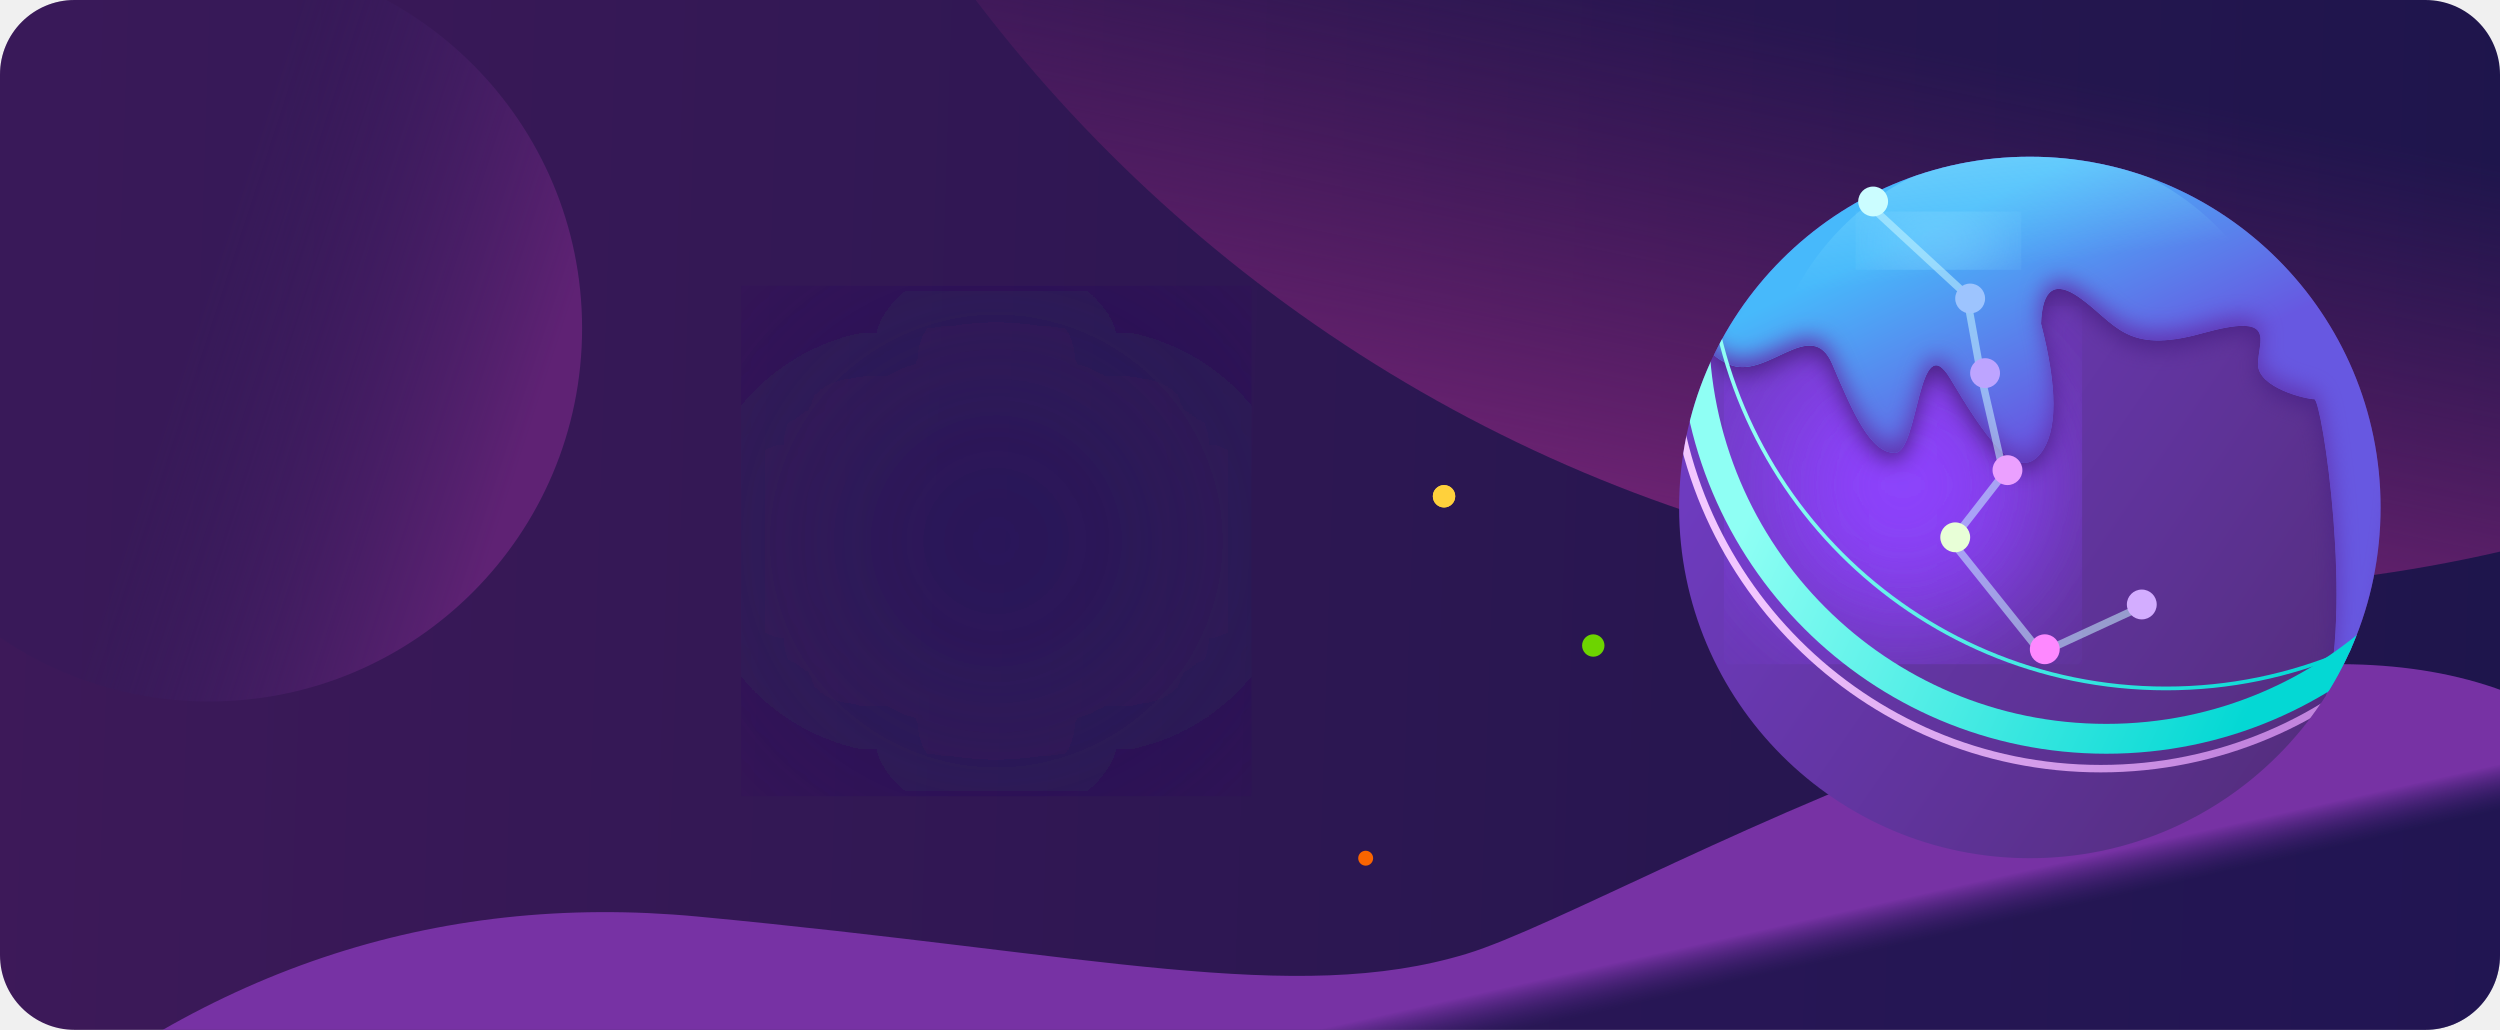
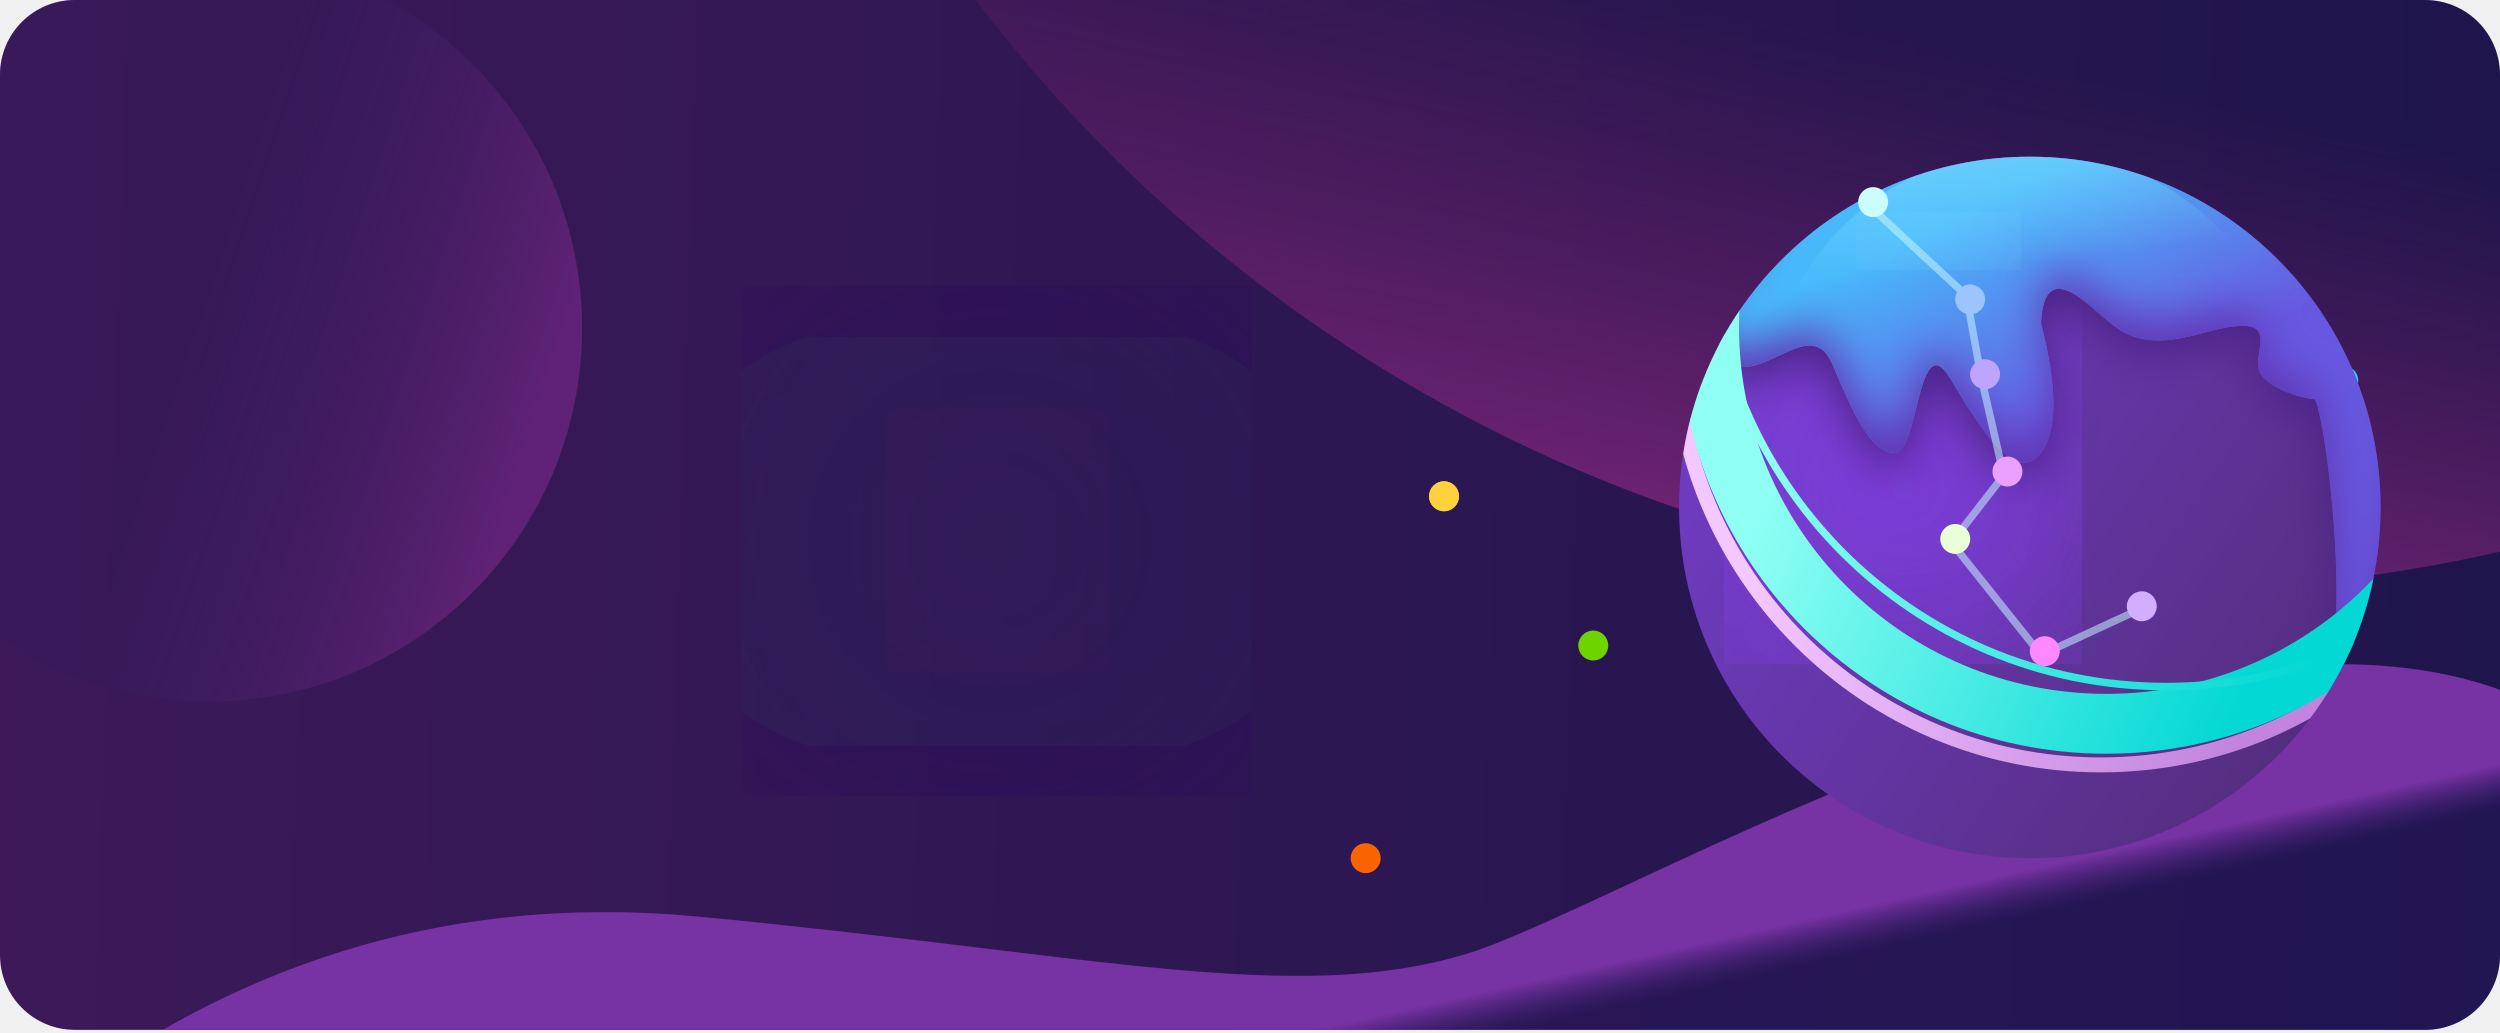
- <svg xmlns="http://www.w3.org/2000/svg" xmlns:xlink="http://www.w3.org/1999/xlink" width="335" height="138" viewBox="0 0 335 138">
+ <svg xmlns="http://www.w3.org/2000/svg" xmlns:xlink="http://www.w3.org/1999/xlink" width="167px" height="69px" viewBox="0 0 167 69" version="1.1">
  <defs>
-     <linearGradient id="b" x1="100%" x2="0%" y1="51.316%" y2="50%">
-       <stop offset="0%" stop-color="#1E154C" />
-       <stop offset="100%" stop-color="#3D1959" />
+     <linearGradient x1="100%" y1="51.316%" x2="0%" y2="50%" id="linearGradient-1">
+       <stop stop-color="#1E154C" offset="0%" />
+       <stop stop-color="#3D1959" offset="100%" />
    </linearGradient>
-     <rect id="a" width="335" height="138" rx="10" />
-     <linearGradient id="c" x1="94.78%" x2="50%" y1="58.59%" y2="43.995%">
-       <stop offset="0%" stop-color="#5F2274" />
-       <stop offset="100%" stop-color="#301B5A" stop-opacity=".269" />
+     <rect id="path-2" x="0" y="0" width="167" height="68.794" rx="5" />
+     <linearGradient x1="94.78%" y1="58.59%" x2="50%" y2="43.995%" id="linearGradient-4">
+       <stop stop-color="#5F2274" offset="0%" />
+       <stop stop-color="#301B5A" stop-opacity="0.269" offset="100%" />
    </linearGradient>
-     <filter id="e" width="373.7%" height="373.7%" x="-136.8%" y="-136.8%" filterUnits="objectBoundingBox">
-       <feGaussianBlur in="SourceGraphic" stdDeviation="26" />
+     <filter x="-274.5%" y="-274.5%" width="649.0%" height="649.0%" filterUnits="objectBoundingBox" id="filter-5">
+       <feGaussianBlur stdDeviation="26" in="SourceGraphic" />
    </filter>
-     <linearGradient id="f" x1="42.005%" x2="38.322%" y1="81.821%" y2="100%">
-       <stop offset="0%" stop-color="#681E65" stop-opacity="0" />
-       <stop offset="100%" stop-color="#732477" />
+     <linearGradient x1="42.005%" y1="81.821%" x2="38.322%" y2="100%" id="linearGradient-6">
+       <stop stop-color="#681E65" stop-opacity="0" offset="0%" />
+       <stop stop-color="#732477" offset="100%" />
    </linearGradient>
-     <linearGradient id="g" x1="51.33%" x2="54.406%" y1="47.661%" y2="51.203%">
-       <stop offset="0%" stop-color="#7732A4" />
-       <stop offset="100%" stop-color="#26175C" stop-opacity=".369" />
+     <linearGradient x1="51.33%" y1="47.661%" x2="54.406%" y2="51.203%" id="linearGradient-7">
+       <stop stop-color="#7732A4" offset="0%" />
+       <stop stop-color="#26175C" stop-opacity="0.369" offset="100%" />
    </linearGradient>
-     <linearGradient id="i" x1="5.939%" x2="87.23%" y1="27.946%" y2="83.748%">
-       <stop offset="0%" stop-color="#703CC4" />
-       <stop offset="100%" stop-color="#552E80" />
+     <linearGradient x1="5.939%" y1="27.946%" x2="87.23%" y2="83.748%" id="linearGradient-8">
+       <stop stop-color="#703CC4" offset="0%" />
+       <stop stop-color="#552E80" offset="100%" />
    </linearGradient>
-     <circle id="h" cx="47" cy="47" r="47" />
-     <filter id="j" width="235%" height="235%" x="-67.5%" y="-67.5%" filterUnits="objectBoundingBox">
-       <feGaussianBlur in="SourceGraphic" stdDeviation="9" />
+     <circle id="path-9" cx="23.43" cy="23.43" r="23.43" />
+     <filter x="-135.4%" y="-135.4%" width="370.8%" height="370.8%" filterUnits="objectBoundingBox" id="filter-11">
+       <feGaussianBlur stdDeviation="9" in="SourceGraphic" />
    </filter>
-     <linearGradient id="n" x1="37.714%" x2="54.016%" y1="13.313%" y2="45.011%">
-       <stop offset="0%" stop-color="#47B9FB" />
-       <stop offset="100%" stop-color="#6758E1" />
+     <linearGradient x1="37.714%" y1="13.313%" x2="54.016%" y2="45.011%" id="linearGradient-12">
+       <stop stop-color="#47B9FB" offset="0%" />
+       <stop stop-color="#6758E1" offset="100%" />
    </linearGradient>
-     <path id="m" d="M6.645 27.814c5.098 2.256 11.065-6.633 13.888 0 2.822 6.634 5.113 11.87 8.357 11.87 3.243 0 3.111-17.164 7.441-9.952 4.33 7.212 8.849 14.33 12.174 9.952 2.217-2.919 2.217-8.692 0-17.32.16-4.65 1.875-5.812 5.148-3.487 4.909 3.488 6.152 7.654 16.406 4.796 10.253-2.859 7.509.963 7.509 4.141 0 3.179 6.495 4.684 7.539 4.684 1.043 0 5.405 28.952 1.167 41.248-4.238 12.296 4.326 9.137 4.326 4.568 0-4.568 15.576-53.502-3.14-62.622-9.892-7.378.738-8.106-7.838-10.894C73.904 2.94 66.875-.16 58.534-4.5L19.017-1.686l-14.304 22.5c-2.11 3.163-1.467 5.497 1.932 7z" />
-     <filter id="l" width="110.7%" height="111.5%" x="-5.4%" y="-4.6%" filterUnits="objectBoundingBox">
-       <feOffset dy="1" in="SourceAlpha" result="shadowOffsetOuter1" />
-       <feGaussianBlur in="shadowOffsetOuter1" result="shadowBlurOuter1" stdDeviation="1.5" />
-       <feColorMatrix in="shadowBlurOuter1" values="0 0 0 0 0.298 0 0 0 0 0.141 0 0 0 0 0.533 0 0 0 1 0" />
+     <path d="M3.313,13.866 C5.854,14.99 8.828,10.559 10.236,13.866 C11.643,17.173 12.785,19.783 14.402,19.783 C16.019,19.783 15.953,11.226 18.111,14.822 C20.27,18.417 22.522,21.965 24.18,19.783 C25.285,18.328 25.285,15.45 24.18,11.149 C24.26,8.831 25.115,8.251 26.746,9.41 C29.193,11.149 29.813,13.226 34.925,11.801 C40.036,10.376 38.668,12.281 38.668,13.866 C38.668,15.45 41.906,16.201 42.426,16.201 C42.947,16.201 45.121,30.633 43.008,36.763 C40.896,42.893 45.165,41.318 45.165,39.04 C45.165,36.763 52.929,12.369 43.6,7.823 C38.668,4.145 43.967,3.782 39.692,2.392 C36.842,1.465 33.338,-0.08 29.18,-2.243 L9.48,-0.84 L2.349,10.376 C1.297,11.953 1.618,13.116 3.313,13.866 Z" id="path-13" />
+     <filter x="-10.8%" y="-9.2%" width="121.5%" height="123.1%" filterUnits="objectBoundingBox" id="filter-14">
+       <feOffset dx="0" dy="1" in="SourceAlpha" result="shadowOffsetOuter1" />
+       <feGaussianBlur stdDeviation="1.5" in="shadowOffsetOuter1" result="shadowBlurOuter1" />
+       <feColorMatrix values="0 0 0 0 0.298   0 0 0 0 0.141   0 0 0 0 0.533  0 0 0 1 0" type="matrix" in="shadowBlurOuter1" />
    </filter>
-     <filter id="o" width="110.7%" height="111.5%" x="-5.4%" y="-4.6%" filterUnits="objectBoundingBox">
-       <feGaussianBlur in="SourceAlpha" result="shadowBlurInner1" stdDeviation="1.5" />
-       <feOffset dy="-1" in="shadowBlurInner1" result="shadowOffsetInner1" />
-       <feComposite in="shadowOffsetInner1" in2="SourceAlpha" k2="-1" k3="1" operator="arithmetic" result="shadowInnerInner1" />
-       <feColorMatrix in="shadowInnerInner1" values="0 0 0 0 0.38 0 0 0 0 0.208 0 0 0 0 0.698 0 0 0 1 0" />
+     <filter x="-10.8%" y="-9.2%" width="121.5%" height="123.1%" filterUnits="objectBoundingBox" id="filter-15">
+       <feGaussianBlur stdDeviation="1.5" in="SourceAlpha" result="shadowBlurInner1" />
+       <feOffset dx="0" dy="-1" in="shadowBlurInner1" result="shadowOffsetInner1" />
+       <feComposite in="shadowOffsetInner1" in2="SourceAlpha" operator="arithmetic" k2="-1" k3="1" result="shadowInnerInner1" />
+       <feColorMatrix values="0 0 0 0 0.38   0 0 0 0 0.208   0 0 0 0 0.698  0 0 0 1 0" type="matrix" in="shadowInnerInner1" />
    </filter>
-     <linearGradient id="p" x1="46.646%" x2="53.086%" y1="-32.189%" y2="21.401%">
-       <stop offset="0%" stop-color="#BBF4FF" />
-       <stop offset="100%" stop-color="#86E6FF" stop-opacity="0" />
+     <linearGradient x1="46.646%" y1="-32.189%" x2="53.086%" y2="21.401%" id="linearGradient-16">
+       <stop stop-color="#BBF4FF" offset="0%" />
+       <stop stop-color="#86E6FF" stop-opacity="0" offset="100%" />
    </linearGradient>
-     <filter id="q" width="262.2%" height="561.5%" x="-81.1%" y="-230.8%" filterUnits="objectBoundingBox">
-       <feGaussianBlur in="SourceGraphic" stdDeviation="5" />
+     <filter x="-162.6%" y="-462.9%" width="425.3%" height="1025.8%" filterUnits="objectBoundingBox" id="filter-17">
+       <feGaussianBlur stdDeviation="5" in="SourceGraphic" />
    </filter>
-     <linearGradient id="r" x1="9.699%" x2="66.209%" y1="77.843%" y2="98.362%">
-       <stop offset="0%" stop-color="#F3C7FF" />
-       <stop offset="100%" stop-color="#C284DE" />
+     <linearGradient x1="9.699%" y1="77.843%" x2="66.209%" y2="98.362%" id="linearGradient-18">
+       <stop stop-color="#F3C7FF" offset="0%" />
+       <stop stop-color="#C284DE" offset="100%" />
    </linearGradient>
-     <linearGradient id="s" x1="7.388%" x2="66.209%" y1="71.373%" y2="98.362%">
-       <stop offset="0%" stop-color="#8FFFF4" />
-       <stop offset="100%" stop-color="#04D8D4" />
+     <linearGradient x1="7.388%" y1="71.373%" x2="66.209%" y2="98.362%" id="linearGradient-19">
+       <stop stop-color="#8FFFF4" offset="0%" />
+       <stop stop-color="#04D8D4" offset="100%" />
    </linearGradient>
  </defs>
-   <g fill="none" fill-rule="evenodd">
-     <g>
-       <mask id="d" fill="#fff">
-         <use xlink:href="#a" />
-       </mask>
-       <use fill="url(#b)" xlink:href="#a" />
-       <circle cx="28" cy="44" r="50" fill="url(#c)" mask="url(#d)" />
-       <circle cx="133.5" cy="72.5" r="28.5" fill="#26195F" filter="url(#e)" mask="url(#d)" />
-       <circle cx="290" cy="-121" r="200" fill="url(#f)" mask="url(#d)" />
-       <path fill="url(#g)" d="M-1.5 154.82c28-24.667 59.667-35.334 95-32 53 5 79.9 12 103 5 23.1-7 113.421-63.617 154-26.059 27.053 25.04 27.053 52.725 0 83.059l-361.5 3 9.5-33z" mask="url(#d)" />
-       <circle cx="193.5" cy="66.5" r="1.5" fill="#FFD13C" mask="url(#d)" />
-       <circle cx="193.5" cy="66.5" r="1.5" fill="#FFD13C" mask="url(#d)" />
-       <circle cx="314" cy="51" r="1" fill="#32C5FF" mask="url(#d)" />
-       <circle cx="213.5" cy="86.5" r="1.5" fill="#6DD400" mask="url(#d)" />
-       <circle cx="183" cy="115" r="1" fill="#FA6400" mask="url(#d)" />
-       <g mask="url(#d)">
-         <g transform="translate(225 21)">
-           <mask id="k" fill="#fff">
-             <use xlink:href="#h" />
-           </mask>
-           <use fill="url(#i)" xlink:href="#h" />
-           <circle cx="30" cy="44" r="20" fill="#8E43FF" filter="url(#j)" mask="url(#k)" />
-           <g mask="url(#k)">
-             <use fill="#000" filter="url(#l)" xlink:href="#m" />
-             <use fill="url(#n)" xlink:href="#m" />
-             <use fill="#000" filter="url(#o)" xlink:href="#m" />
+   <g id="页面-1" stroke="none" stroke-width="1" fill="none" fill-rule="evenodd">
+     <g id="本周运程">
+       <g id="编组-12">
+         <mask id="mask-3" fill="white">
+           <use xlink:href="#path-2" />
+         </mask>
+         <use id="矩形备份-9" fill="url(#linearGradient-1)" xlink:href="#path-2" />
+         <circle id="椭圆形" fill="url(#linearGradient-4)" mask="url(#mask-3)" cx="13.958" cy="21.934" r="24.925" />
+         <circle id="椭圆形" fill="#26195F" filter="url(#filter-5)" mask="url(#mask-3)" cx="66.551" cy="36.142" r="14.207" />
+         <circle id="椭圆形" fill="url(#linearGradient-6)" mask="url(#mask-3)" cx="144.567" cy="-60.319" r="99.701" />
+         <path d="M-0.748,77.179 C13.21,64.882 28.997,59.565 46.61,61.226 C73.031,63.719 86.441,67.209 97.957,63.719 C109.472,60.229 154.498,32.006 174.727,50.729 C188.213,63.211 188.213,77.013 174.727,92.134 L-5.484,93.629 L-0.748,77.179 Z" id="路径-18" fill="url(#linearGradient-7)" mask="url(#mask-3)" />
+         <circle id="椭圆形" fill="#FFD13C" mask="url(#mask-3)" cx="96.461" cy="33.151" r="1" />
+         <circle id="椭圆形" fill="#FFD13C" mask="url(#mask-3)" cx="96.461" cy="33.151" r="1" />
+         <circle id="椭圆形" fill="#32C5FF" mask="url(#mask-3)" cx="156.531" cy="25.424" r="1" />
+         <circle id="椭圆形" fill="#6DD400" mask="url(#mask-3)" cx="106.431" cy="43.121" r="1" />
+         <circle id="椭圆形" fill="#FA6400" mask="url(#mask-3)" cx="91.227" cy="57.328" r="1" />
+         <g id="路径-59" mask="url(#mask-3)">
+           <g transform="translate(112.1642, 10.46866)" id="路径-19">
+             <g>
+               <mask id="mask-10" fill="white">
+                 <use xlink:href="#path-9" />
+               </mask>
+               <use id="蒙版" fill="url(#linearGradient-8)" xlink:href="#path-9" />
+               <circle id="椭圆形" fill="#8E43FF" filter="url(#filter-11)" mask="url(#mask-10)" cx="14.955" cy="21.934" r="9.97" />
+               <g mask="url(#mask-10)">
+                 <use fill="black" fill-opacity="1" filter="url(#filter-14)" xlink:href="#path-13" />
+                 <use fill="url(#linearGradient-12)" fill-rule="evenodd" xlink:href="#path-13" />
+                 <use fill="black" fill-opacity="1" filter="url(#filter-15)" xlink:href="#path-13" />
+               </g>
+               <circle id="椭圆形" fill="url(#linearGradient-16)" mask="url(#mask-10)" cx="23.43" cy="17.199" r="17.697" />
+               <ellipse id="椭圆形" fill="#82D6FF" filter="url(#filter-17)" mask="url(#mask-10)" cx="17.323" cy="5.608" rx="4.611" ry="1.62" />
+               <circle id="椭圆形" stroke="url(#linearGradient-18)" mask="url(#mask-10)" cx="28.166" cy="12.213" r="28.413" />
+               <circle id="椭圆形" stroke="url(#linearGradient-19)" stroke-width="4" mask="url(#mask-10)" cx="28.54" cy="11.341" r="26.54" />
+               <circle id="椭圆形备份-7" stroke="url(#linearGradient-19)" stroke-width="0.5" mask="url(#mask-10)" cx="32.528" cy="4.86" r="30.533" />
+             </g>
          </g>
-           <circle cx="47" cy="34.5" r="35.5" fill="url(#p)" mask="url(#k)" />
-           <ellipse cx="34.75" cy="11.25" fill="#82D6FF" filter="url(#q)" mask="url(#k)" rx="9.25" ry="3.25" />
-           <circle cx="56.5" cy="24.5" r="57.5" stroke="url(#r)" mask="url(#k)" />
-           <circle cx="57.25" cy="22.75" r="55.25" stroke="url(#s)" stroke-width="4" mask="url(#k)" />
-           <circle cx="65.25" cy="9.75" r="61.5" stroke="url(#s)" stroke-width=".5" mask="url(#k)" />
        </g>
      </g>
-     </g>
-     <g transform="translate(249 25)">
-       <path stroke="#C7F6FF" stroke-opacity=".541" d="M1.5 2.5l13 12 2 11 3 13-7 9 12 15 13-6" />
-       <circle cx="2" cy="2" r="2" fill="#CBFDFF" />
-       <circle cx="15" cy="15" r="2" fill="#9DC4FE" />
-       <circle cx="17" cy="25" r="2" fill="#BDA4FF" />
-       <circle cx="20" cy="38" r="2" fill="#EBA0FF" />
-       <circle cx="13" cy="47" r="2" fill="#E8FFD7" />
-       <circle cx="25" cy="62" r="2" fill="#FE88FF" />
-       <circle cx="38" cy="56" r="2" fill="#D3ADFF" />
+       <g id="编组-11" transform="translate(124.1284, 12.5)">
+         <polygon id="路径-21" fill-opacity="0.541" fill="#C7F6FF" fill-rule="nonzero" points="0.579 1.434 0.917 1.066 7.459 7.123 8.468 12.694 9.99 19.31 6.548 23.747 12.286 30.941 18.59 28.023 18.798 28.477 12.141 31.559 5.914 23.752 9.451 19.191 7.98 12.795 6.998 7.377" />
+         <ellipse id="椭圆形" fill="#CBFDFF" cx="0.997" cy="1" rx="1" ry="1" />
+         <ellipse id="椭圆形" fill="#9DC4FE" cx="7.478" cy="7.5" rx="1" ry="1" />
+         <ellipse id="椭圆形" fill="#BDA4FF" cx="8.475" cy="12.5" rx="1" ry="1" />
+         <ellipse id="椭圆形" fill="#EBA0FF" cx="9.97" cy="19" rx="1" ry="1" />
+         <ellipse id="椭圆形" fill="#E8FFD7" cx="6.481" cy="23.5" rx="1" ry="1" />
+         <ellipse id="椭圆形" fill="#FE88FF" cx="12.463" cy="31" rx="1" ry="1" />
+         <ellipse id="椭圆形" fill="#D3ADFF" cx="18.943" cy="28" rx="1" ry="1" />
+       </g>
    </g>
  </g>
</svg>
